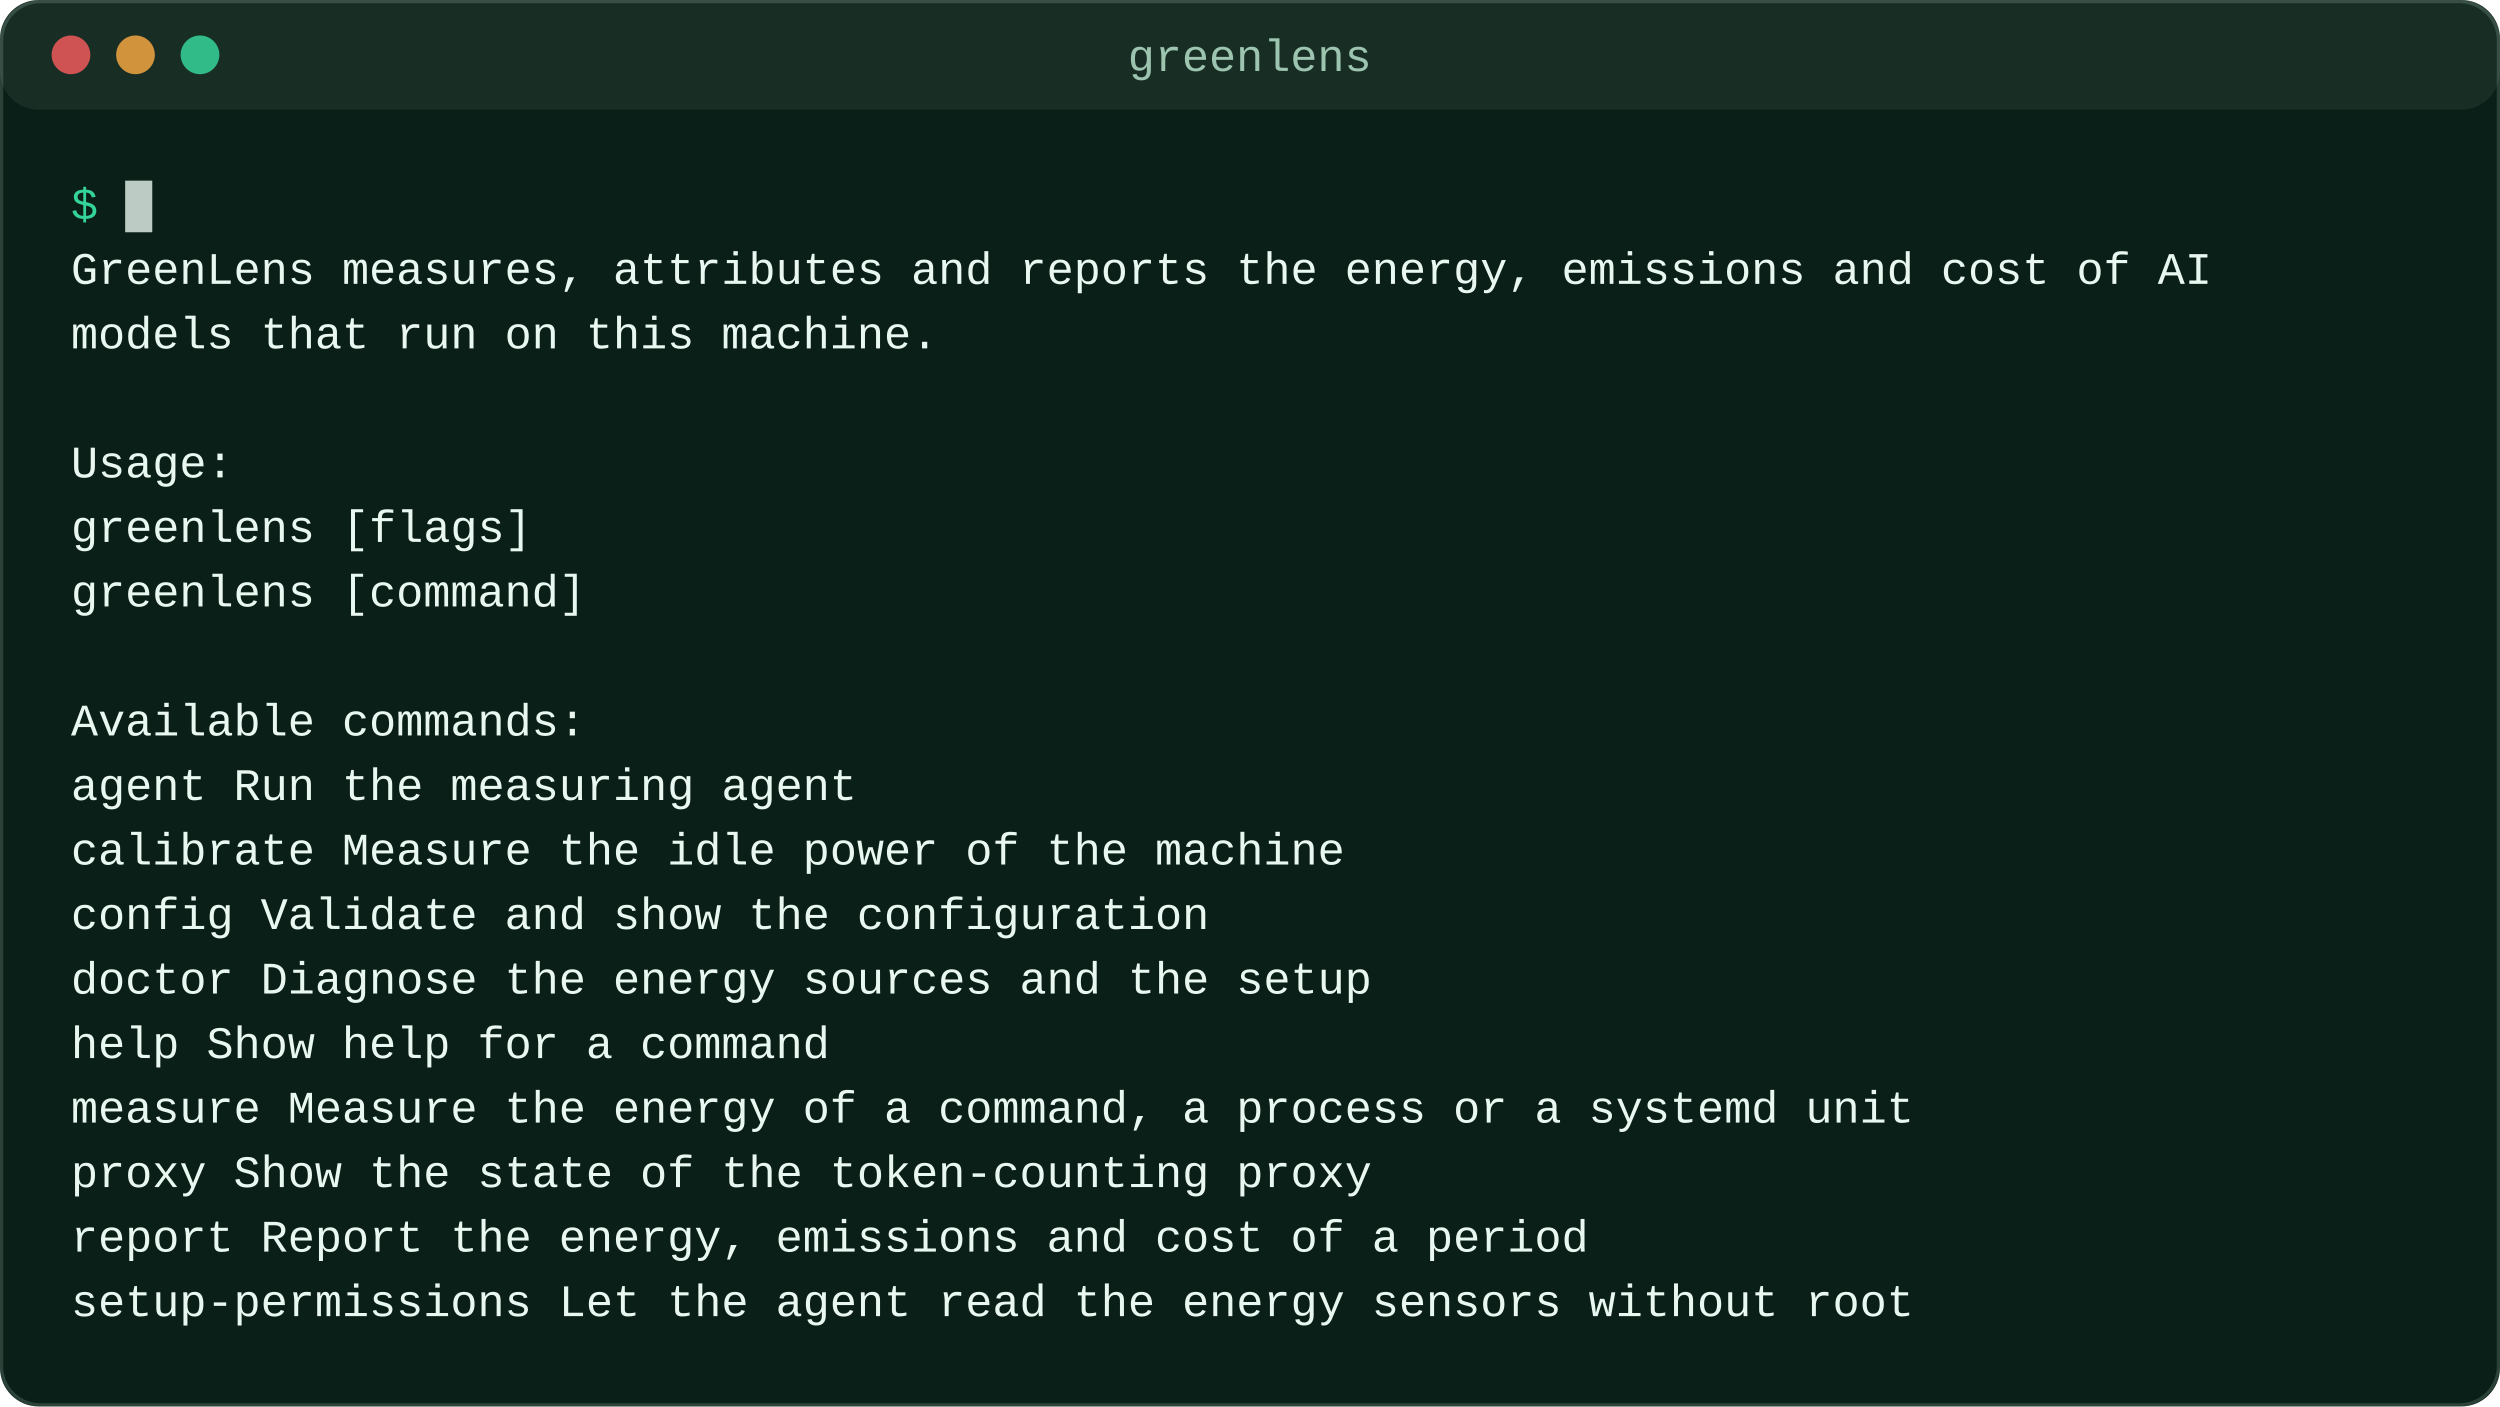
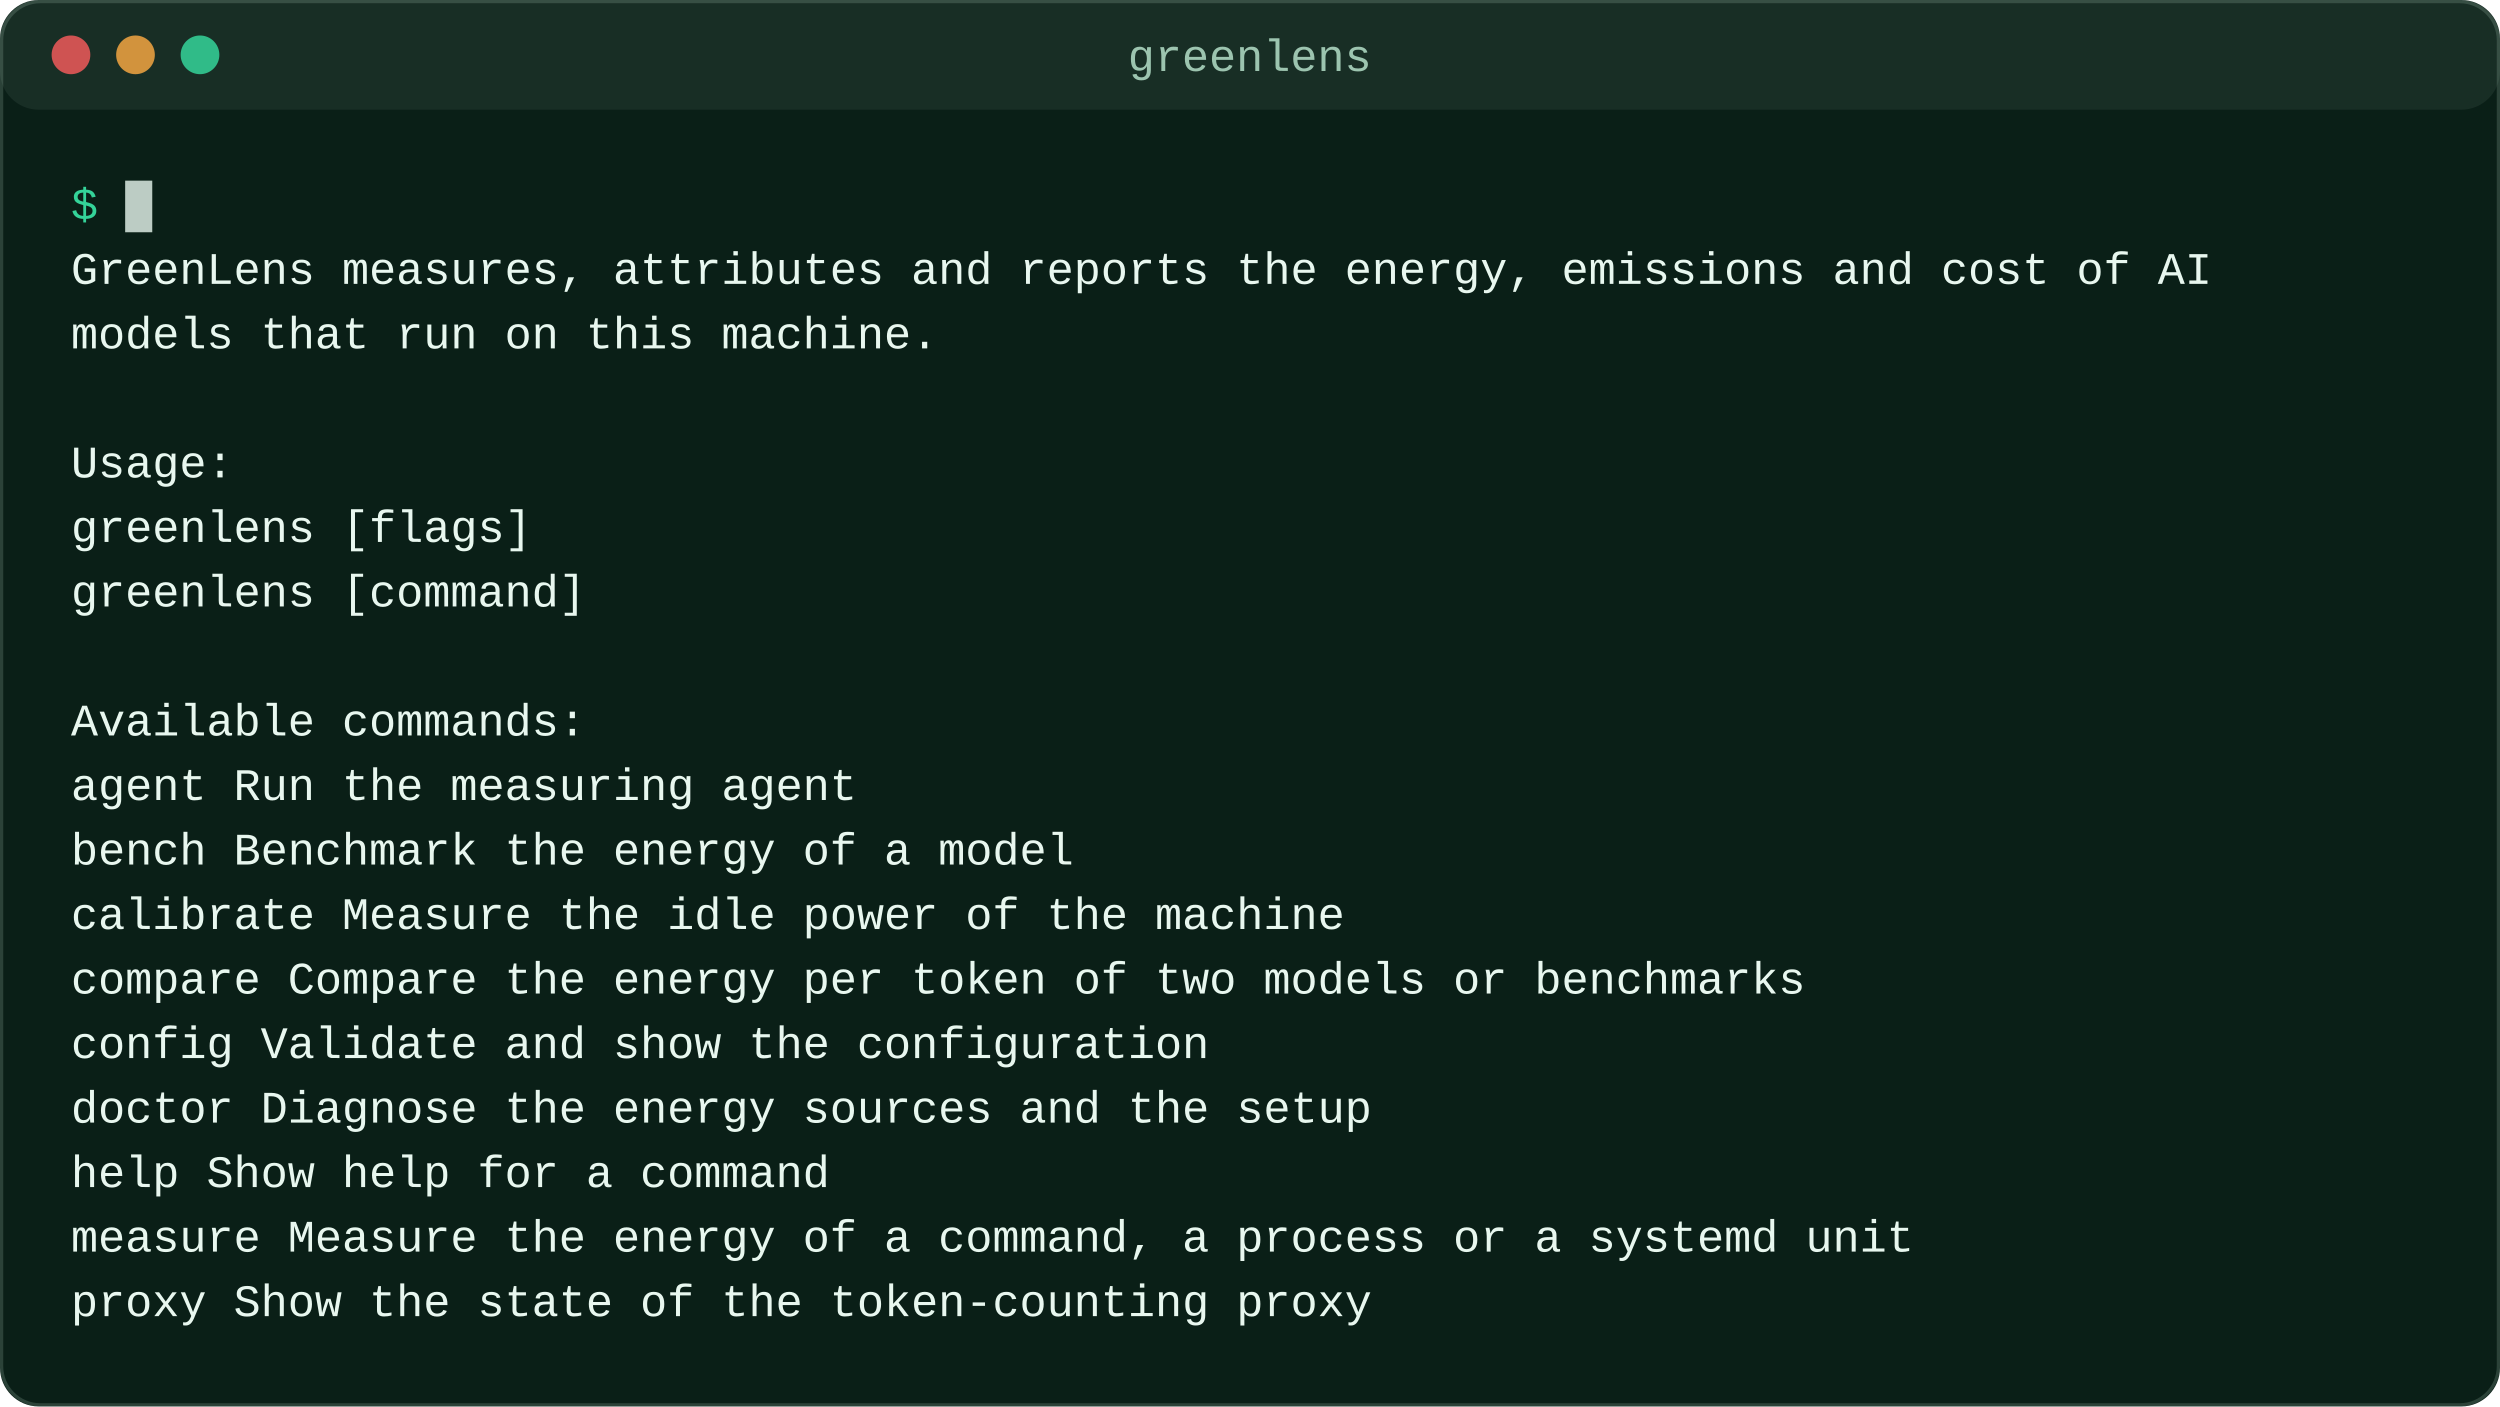
<svg xmlns="http://www.w3.org/2000/svg" viewBox="0 0 775 436" width="775" height="436" role="img" aria-label="Terminal session with greenlens: help, a command suggestion and an error with its cause and fix">
  <style>
text{font-family:"IBM Plex Mono","SFMono-Regular",Menlo,Consolas,"Liberation Mono",monospace;font-size:14px;white-space:pre}
.o{fill:#E8F7EF}.c{fill:#E8F7EF}.p{fill:#34D399}.e{fill:#F2A541}.m{fill:#9CC4AF}
@keyframes cur{0%,49%{opacity:1}50%,100%{opacity:0}}.cur{animation:cur 1s steps(1) infinite}
- @keyframes s0{0%,3.616%{opacity:0}3.622%,96.378%{opacity:1}100%{opacity:0}}.s0{animation:s0 16565ms linear infinite}
- @keyframes t0{0%,3.622%{transform:translateX(0);animation-timing-function:steps(16,end)}8.935%,11.645%{transform:translateX(134.4px);opacity:1}11.651%,100%{transform:translateX(134.4px);opacity:0}}.t0{animation:t0 16565ms linear infinite}
- @keyframes s1{0%,11.645%{opacity:0}11.651%,96.378%{opacity:1}100%{opacity:0}}.s1{animation:s1 16565ms linear infinite}
- @keyframes s2{0%,11.856%{opacity:0}11.862%,96.378%{opacity:1}100%{opacity:0}}.s2{animation:s2 16565ms linear infinite}
- @keyframes s4{0%,12.279%{opacity:0}12.285%,96.378%{opacity:1}100%{opacity:0}}.s4{animation:s4 16565ms linear infinite}
- @keyframes s5{0%,12.490%{opacity:0}12.496%,96.378%{opacity:1}100%{opacity:0}}.s5{animation:s5 16565ms linear infinite}
- @keyframes s6{0%,12.701%{opacity:0}12.708%,96.378%{opacity:1}100%{opacity:0}}.s6{animation:s6 16565ms linear infinite}
- @keyframes s8{0%,13.124%{opacity:0}13.130%,96.378%{opacity:1}100%{opacity:0}}.s8{animation:s8 16565ms linear infinite}
- @keyframes s9{0%,13.335%{opacity:0}13.341%,96.378%{opacity:1}100%{opacity:0}}.s9{animation:s9 16565ms linear infinite}
- @keyframes s10{0%,13.547%{opacity:0}13.553%,96.378%{opacity:1}100%{opacity:0}}.s10{animation:s10 16565ms linear infinite}
- @keyframes s11{0%,13.758%{opacity:0}13.764%,96.378%{opacity:1}100%{opacity:0}}.s11{animation:s11 16565ms linear infinite}
- @keyframes s12{0%,13.969%{opacity:0}13.975%,96.378%{opacity:1}100%{opacity:0}}.s12{animation:s12 16565ms linear infinite}
- @keyframes s13{0%,14.181%{opacity:0}14.187%,96.378%{opacity:1}100%{opacity:0}}.s13{animation:s13 16565ms linear infinite}
- @keyframes s14{0%,14.392%{opacity:0}14.398%,96.378%{opacity:1}100%{opacity:0}}.s14{animation:s14 16565ms linear infinite}
- @keyframes s15{0%,14.603%{opacity:0}14.609%,96.378%{opacity:1}100%{opacity:0}}.s15{animation:s15 16565ms linear infinite}
- @keyframes s16{0%,14.814%{opacity:0}14.820%,96.378%{opacity:1}100%{opacity:0}}.s16{animation:s16 16565ms linear infinite}
- @keyframes s17{0%,15.026%{opacity:0}15.032%,96.378%{opacity:1}100%{opacity:0}}.s17{animation:s17 16565ms linear infinite}
- @keyframes s18{0%,15.237%{opacity:0}15.243%,96.378%{opacity:1}100%{opacity:0}}.s18{animation:s18 16565ms linear infinite}
- @keyframes s19{0%,15.448%{opacity:0}15.454%,96.378%{opacity:1}100%{opacity:0}}.s19{animation:s19 16565ms linear infinite}
- @keyframes s21{0%,15.871%{opacity:0}15.877%,96.378%{opacity:1}100%{opacity:0}}.s21{animation:s21 16565ms linear infinite}
- @keyframes s22{0%,16.082%{opacity:0}16.088%,96.378%{opacity:1}100%{opacity:0}}.s22{animation:s22 16565ms linear infinite}
- @keyframes s23{0%,16.293%{opacity:0}16.299%,96.378%{opacity:1}100%{opacity:0}}.s23{animation:s23 16565ms linear infinite}
- @keyframes s24{0%,16.505%{opacity:0}16.511%,96.378%{opacity:1}100%{opacity:0}}.s24{animation:s24 16565ms linear infinite}
- @keyframes s25{0%,16.716%{opacity:0}16.722%,96.378%{opacity:1}100%{opacity:0}}.s25{animation:s25 16565ms linear infinite}
- @keyframes s26{0%,16.927%{opacity:0}16.933%,96.378%{opacity:1}100%{opacity:0}}.s26{animation:s26 16565ms linear infinite}
- @keyframes s27{0%,17.139%{opacity:0}17.145%,96.378%{opacity:1}100%{opacity:0}}.s27{animation:s27 16565ms linear infinite}
- @keyframes s28{0%,17.350%{opacity:0}17.356%,96.378%{opacity:1}100%{opacity:0}}.s28{animation:s28 16565ms linear infinite}
- @keyframes s29{0%,17.561%{opacity:0}17.567%,96.378%{opacity:1}100%{opacity:0}}.s29{animation:s29 16565ms linear infinite}
- @keyframes s30{0%,17.772%{opacity:0}17.778%,96.378%{opacity:1}100%{opacity:0}}.s30{animation:s30 16565ms linear infinite}
- @keyframes s31{0%,17.984%{opacity:0}17.990%,96.378%{opacity:1}100%{opacity:0}}.s31{animation:s31 16565ms linear infinite}
- @keyframes s32{0%,18.195%{opacity:0}18.201%,96.378%{opacity:1}100%{opacity:0}}.s32{animation:s32 16565ms linear infinite}
- @keyframes s33{0%,18.406%{opacity:0}18.412%,96.378%{opacity:1}100%{opacity:0}}.s33{animation:s33 16565ms linear infinite}
- @keyframes s35{0%,18.829%{opacity:0}18.835%,96.378%{opacity:1}100%{opacity:0}}.s35{animation:s35 16565ms linear infinite}
- @keyframes s37{0%,32.321%{opacity:0}32.327%,96.378%{opacity:1}100%{opacity:0}}.s37{animation:s37 16565ms linear infinite}
- @keyframes t37{0%,32.327%{transform:translateX(0);animation-timing-function:steps(16,end)}37.640%,40.350%{transform:translateX(134.4px);opacity:1}40.356%,100%{transform:translateX(134.4px);opacity:0}}.t37{animation:t37 16565ms linear infinite}
- @keyframes s38{0%,40.350%{opacity:0}40.356%,96.378%{opacity:1}100%{opacity:0}}.s38{animation:s38 16565ms linear infinite}
- @keyframes s39{0%,40.561%{opacity:0}40.567%,96.378%{opacity:1}100%{opacity:0}}.s39{animation:s39 16565ms linear infinite}
- @keyframes s40{0%,40.773%{opacity:0}40.779%,96.378%{opacity:1}100%{opacity:0}}.s40{animation:s40 16565ms linear infinite}
- @keyframes s42{0%,54.265%{opacity:0}54.271%,96.378%{opacity:1}100%{opacity:0}}.s42{animation:s42 16565ms linear infinite}
- @keyframes t42{0%,54.271%{transform:translateX(0);animation-timing-function:steps(24,end)}62.240%,64.950%{transform:translateX(201.6px);opacity:1}64.956%,100%{transform:translateX(201.6px);opacity:0}}.t42{animation:t42 16565ms linear infinite}
- @keyframes s43{0%,64.950%{opacity:0}64.956%,96.378%{opacity:1}100%{opacity:0}}.s43{animation:s43 16565ms linear infinite}
- @keyframes s44{0%,65.161%{opacity:0}65.168%,96.378%{opacity:1}100%{opacity:0}}.s44{animation:s44 16565ms linear infinite}
- @keyframes s45{0%,65.373%{opacity:0}65.379%,96.378%{opacity:1}100%{opacity:0}}.s45{animation:s45 16565ms linear infinite}
- @keyframes scroll{0%{transform:translateY(0)}14.519%{transform:translateY(-0.0px)}15.243%{transform:translateY(-20.0px)}15.454%{transform:translateY(-40.0px)}15.666%{transform:translateY(-60.0px)}15.877%{transform:translateY(-80.0px)}16.088%{transform:translateY(-100.0px)}16.299%{transform:translateY(-120.0px)}16.511%{transform:translateY(-140.0px)}16.722%{transform:translateY(-160.0px)}16.933%{transform:translateY(-180.0px)}17.145%{transform:translateY(-200.0px)}17.356%{transform:translateY(-220.0px)}17.567%{transform:translateY(-240.0px)}17.778%{transform:translateY(-260.0px)}17.990%{transform:translateY(-280.0px)}18.201%{transform:translateY(-300.0px)}18.412%{transform:translateY(-320.0px)}18.624%{transform:translateY(-340.0px)}18.835%{transform:translateY(-360.0px)}19.046%{transform:translateY(-380.0px)}31.603%{transform:translateY(-380.0px)}32.327%{transform:translateY(-400.0px)}39.632%{transform:translateY(-400.0px)}40.356%{transform:translateY(-420.0px)}40.567%{transform:translateY(-440.0px)}40.779%{transform:translateY(-460.0px)}40.990%{transform:translateY(-480.0px)}53.547%{transform:translateY(-480.0px)}54.271%{transform:translateY(-500.0px)}64.232%{transform:translateY(-500.0px)}64.956%{transform:translateY(-520.0px)}65.168%{transform:translateY(-540.0px)}65.379%{transform:translateY(-560.0px)}65.590%{transform:translateY(-580.0px)}96.378%{transform:translateY(-580.0px)}100%{transform:translateY(-580.0px)}}.scroll{animation:scroll 16565ms linear infinite}
+ @keyframes s0{0%,3.601%{opacity:0}3.607%,96.393%{opacity:1}100%{opacity:0}}.s0{animation:s0 16635ms linear infinite}
+ @keyframes t0{0%,3.607%{transform:translateX(0);animation-timing-function:steps(16,end)}8.897%,11.596%{transform:translateX(134.4px);opacity:1}11.602%,100%{transform:translateX(134.4px);opacity:0}}.t0{animation:t0 16635ms linear infinite}
+ @keyframes s1{0%,11.596%{opacity:0}11.602%,96.393%{opacity:1}100%{opacity:0}}.s1{animation:s1 16635ms linear infinite}
+ @keyframes s2{0%,11.806%{opacity:0}11.812%,96.393%{opacity:1}100%{opacity:0}}.s2{animation:s2 16635ms linear infinite}
+ @keyframes s4{0%,12.227%{opacity:0}12.233%,96.393%{opacity:1}100%{opacity:0}}.s4{animation:s4 16635ms linear infinite}
+ @keyframes s5{0%,12.438%{opacity:0}12.444%,96.393%{opacity:1}100%{opacity:0}}.s5{animation:s5 16635ms linear infinite}
+ @keyframes s6{0%,12.648%{opacity:0}12.654%,96.393%{opacity:1}100%{opacity:0}}.s6{animation:s6 16635ms linear infinite}
+ @keyframes s8{0%,13.069%{opacity:0}13.075%,96.393%{opacity:1}100%{opacity:0}}.s8{animation:s8 16635ms linear infinite}
+ @keyframes s9{0%,13.279%{opacity:0}13.285%,96.393%{opacity:1}100%{opacity:0}}.s9{animation:s9 16635ms linear infinite}
+ @keyframes s10{0%,13.490%{opacity:0}13.496%,96.393%{opacity:1}100%{opacity:0}}.s10{animation:s10 16635ms linear infinite}
+ @keyframes s11{0%,13.700%{opacity:0}13.706%,96.393%{opacity:1}100%{opacity:0}}.s11{animation:s11 16635ms linear infinite}
+ @keyframes s12{0%,13.910%{opacity:0}13.916%,96.393%{opacity:1}100%{opacity:0}}.s12{animation:s12 16635ms linear infinite}
+ @keyframes s13{0%,14.121%{opacity:0}14.127%,96.393%{opacity:1}100%{opacity:0}}.s13{animation:s13 16635ms linear infinite}
+ @keyframes s14{0%,14.331%{opacity:0}14.337%,96.393%{opacity:1}100%{opacity:0}}.s14{animation:s14 16635ms linear infinite}
+ @keyframes s15{0%,14.542%{opacity:0}14.548%,96.393%{opacity:1}100%{opacity:0}}.s15{animation:s15 16635ms linear infinite}
+ @keyframes s16{0%,14.752%{opacity:0}14.758%,96.393%{opacity:1}100%{opacity:0}}.s16{animation:s16 16635ms linear infinite}
+ @keyframes s17{0%,14.962%{opacity:0}14.968%,96.393%{opacity:1}100%{opacity:0}}.s17{animation:s17 16635ms linear infinite}
+ @keyframes s18{0%,15.173%{opacity:0}15.179%,96.393%{opacity:1}100%{opacity:0}}.s18{animation:s18 16635ms linear infinite}
+ @keyframes s19{0%,15.383%{opacity:0}15.389%,96.393%{opacity:1}100%{opacity:0}}.s19{animation:s19 16635ms linear infinite}
+ @keyframes s20{0%,15.594%{opacity:0}15.600%,96.393%{opacity:1}100%{opacity:0}}.s20{animation:s20 16635ms linear infinite}
+ @keyframes s21{0%,15.804%{opacity:0}15.810%,96.393%{opacity:1}100%{opacity:0}}.s21{animation:s21 16635ms linear infinite}
+ @keyframes s23{0%,16.225%{opacity:0}16.231%,96.393%{opacity:1}100%{opacity:0}}.s23{animation:s23 16635ms linear infinite}
+ @keyframes s24{0%,16.435%{opacity:0}16.441%,96.393%{opacity:1}100%{opacity:0}}.s24{animation:s24 16635ms linear infinite}
+ @keyframes s25{0%,16.646%{opacity:0}16.652%,96.393%{opacity:1}100%{opacity:0}}.s25{animation:s25 16635ms linear infinite}
+ @keyframes s26{0%,16.856%{opacity:0}16.862%,96.393%{opacity:1}100%{opacity:0}}.s26{animation:s26 16635ms linear infinite}
+ @keyframes s27{0%,17.066%{opacity:0}17.072%,96.393%{opacity:1}100%{opacity:0}}.s27{animation:s27 16635ms linear infinite}
+ @keyframes s28{0%,17.277%{opacity:0}17.283%,96.393%{opacity:1}100%{opacity:0}}.s28{animation:s28 16635ms linear infinite}
+ @keyframes s29{0%,17.487%{opacity:0}17.493%,96.393%{opacity:1}100%{opacity:0}}.s29{animation:s29 16635ms linear infinite}
+ @keyframes s30{0%,17.698%{opacity:0}17.704%,96.393%{opacity:1}100%{opacity:0}}.s30{animation:s30 16635ms linear infinite}
+ @keyframes s31{0%,17.908%{opacity:0}17.914%,96.393%{opacity:1}100%{opacity:0}}.s31{animation:s31 16635ms linear infinite}
+ @keyframes s32{0%,18.118%{opacity:0}18.124%,96.393%{opacity:1}100%{opacity:0}}.s32{animation:s32 16635ms linear infinite}
+ @keyframes s33{0%,18.329%{opacity:0}18.335%,96.393%{opacity:1}100%{opacity:0}}.s33{animation:s33 16635ms linear infinite}
+ @keyframes s34{0%,18.539%{opacity:0}18.545%,96.393%{opacity:1}100%{opacity:0}}.s34{animation:s34 16635ms linear infinite}
+ @keyframes s35{0%,18.750%{opacity:0}18.756%,96.393%{opacity:1}100%{opacity:0}}.s35{animation:s35 16635ms linear infinite}
+ @keyframes s37{0%,19.170%{opacity:0}19.176%,96.393%{opacity:1}100%{opacity:0}}.s37{animation:s37 16635ms linear infinite}
+ @keyframes s39{0%,32.606%{opacity:0}32.612%,96.393%{opacity:1}100%{opacity:0}}.s39{animation:s39 16635ms linear infinite}
+ @keyframes t39{0%,32.612%{transform:translateX(0);animation-timing-function:steps(16,end)}37.902%,40.601%{transform:translateX(134.4px);opacity:1}40.607%,100%{transform:translateX(134.4px);opacity:0}}.t39{animation:t39 16635ms linear infinite}
+ @keyframes s40{0%,40.601%{opacity:0}40.607%,96.393%{opacity:1}100%{opacity:0}}.s40{animation:s40 16635ms linear infinite}
+ @keyframes s41{0%,40.812%{opacity:0}40.818%,96.393%{opacity:1}100%{opacity:0}}.s41{animation:s41 16635ms linear infinite}
+ @keyframes s42{0%,41.022%{opacity:0}41.028%,96.393%{opacity:1}100%{opacity:0}}.s42{animation:s42 16635ms linear infinite}
+ @keyframes s44{0%,54.457%{opacity:0}54.463%,96.393%{opacity:1}100%{opacity:0}}.s44{animation:s44 16635ms linear infinite}
+ @keyframes t44{0%,54.463%{transform:translateX(0);animation-timing-function:steps(24,end)}62.399%,65.098%{transform:translateX(201.6px);opacity:1}65.104%,100%{transform:translateX(201.6px);opacity:0}}.t44{animation:t44 16635ms linear infinite}
+ @keyframes s45{0%,65.098%{opacity:0}65.104%,96.393%{opacity:1}100%{opacity:0}}.s45{animation:s45 16635ms linear infinite}
+ @keyframes s46{0%,65.308%{opacity:0}65.314%,96.393%{opacity:1}100%{opacity:0}}.s46{animation:s46 16635ms linear infinite}
+ @keyframes s47{0%,65.518%{opacity:0}65.524%,96.393%{opacity:1}100%{opacity:0}}.s47{animation:s47 16635ms linear infinite}
+ @keyframes scroll{0%{transform:translateY(0)}14.457%{transform:translateY(-0.0px)}15.179%{transform:translateY(-20.0px)}15.389%{transform:translateY(-40.0px)}15.600%{transform:translateY(-60.0px)}15.810%{transform:translateY(-80.0px)}16.020%{transform:translateY(-100.0px)}16.231%{transform:translateY(-120.0px)}16.441%{transform:translateY(-140.0px)}16.652%{transform:translateY(-160.0px)}16.862%{transform:translateY(-180.0px)}17.072%{transform:translateY(-200.0px)}17.283%{transform:translateY(-220.0px)}17.493%{transform:translateY(-240.0px)}17.704%{transform:translateY(-260.0px)}17.914%{transform:translateY(-280.0px)}18.124%{transform:translateY(-300.0px)}18.335%{transform:translateY(-320.0px)}18.545%{transform:translateY(-340.0px)}18.756%{transform:translateY(-360.0px)}18.966%{transform:translateY(-380.0px)}19.176%{transform:translateY(-400.0px)}19.387%{transform:translateY(-420.0px)}31.891%{transform:translateY(-420.0px)}32.612%{transform:translateY(-440.0px)}39.886%{transform:translateY(-440.0px)}40.607%{transform:translateY(-460.0px)}40.818%{transform:translateY(-480.0px)}41.028%{transform:translateY(-500.0px)}41.238%{transform:translateY(-520.0px)}53.742%{transform:translateY(-520.0px)}54.463%{transform:translateY(-540.0px)}64.382%{transform:translateY(-540.0px)}65.104%{transform:translateY(-560.0px)}65.314%{transform:translateY(-580.0px)}65.524%{transform:translateY(-600.0px)}65.735%{transform:translateY(-620.0px)}96.393%{transform:translateY(-620.0px)}100%{transform:translateY(-620.0px)}}.scroll{animation:scroll 16635ms linear infinite}
@media (prefers-reduced-motion:reduce){*{animation:none!important}}
</style>
  <rect width="775" height="436" rx="12" fill="#0A1F17" />
  <rect x=".5" y=".5" width="774" height="435" rx="12" fill="none" stroke="#DCFFEC" stroke-opacity=".16" />
  <rect width="775" height="34" rx="12" fill="#D6FFEA" fill-opacity=".07" />
  <circle cx="22" cy="17" r="6" fill="#EF5A5A" fill-opacity=".85" />
  <circle cx="42" cy="17" r="6" fill="#F2A541" fill-opacity=".85" />
  <circle cx="62" cy="17" r="6" fill="#34D399" fill-opacity=".85" />
  <text x="387.4" y="22" text-anchor="middle" class="m">greenlens</text>
  <clipPath id="screen">
    <rect x="0" y="48.0" width="775" height="368.0" />
  </clipPath>
  <g clip-path="url(#screen)">
    <g class="scroll">
      <g class="s0">
        <text x="22.0" y="68.0" class="p">$</text>
        <text x="38.8" y="68.0" class="c" textLength="134.4" lengthAdjust="spacingAndGlyphs">greenlens --help</text>
        <g class="t0">
          <rect x="38.8" y="54.0" width="151.2" height="20.0" fill="#0A1F17" />
          <rect class="cur" x="38.8" y="56.0" width="8.4" height="16.0" fill="#E8F7EF" fill-opacity=".8" />
        </g>
      </g>
      <text x="22.0" y="88.0" class="o s1" textLength="663.6" lengthAdjust="spacingAndGlyphs">GreenLens measures, attributes and reports the energy, emissions and cost of AI</text>
      <text x="22.0" y="108.0" class="o s2" textLength="268.8" lengthAdjust="spacingAndGlyphs">models that run on this machine.</text>
      <text x="22.0" y="148.0" class="o s4" textLength="50.4" lengthAdjust="spacingAndGlyphs">Usage:</text>
      <text x="22.0" y="168.0" class="o s5" textLength="159.6" lengthAdjust="spacingAndGlyphs">  greenlens [flags]</text>
      <text x="22.0" y="188.0" class="o s6" textLength="176.4" lengthAdjust="spacingAndGlyphs">  greenlens [command]</text>
      <text x="22.0" y="228.0" class="o s8" textLength="159.6" lengthAdjust="spacingAndGlyphs">Available commands:</text>
      <text x="22.0" y="248.0" class="o s9" textLength="361.2" lengthAdjust="spacingAndGlyphs">  agent             Run the measuring agent</text>
-       <text x="22.0" y="268.0" class="o s10" textLength="478.8" lengthAdjust="spacingAndGlyphs">  calibrate         Measure the idle power of the machine</text>
-       <text x="22.0" y="288.0" class="o s11" textLength="462.0" lengthAdjust="spacingAndGlyphs">  config            Validate and show the configuration</text>
-       <text x="22.0" y="308.0" class="o s12" textLength="512.4" lengthAdjust="spacingAndGlyphs">  doctor            Diagnose the energy sources and the setup</text>
-       <text x="22.0" y="328.0" class="o s13" textLength="361.2" lengthAdjust="spacingAndGlyphs">  help              Show help for a command</text>
-       <text x="22.0" y="348.0" class="o s14" textLength="672.0" lengthAdjust="spacingAndGlyphs">  measure           Measure the energy of a command, a process or a systemd unit</text>
-       <text x="22.0" y="368.0" class="o s15" textLength="520.8" lengthAdjust="spacingAndGlyphs">  proxy             Show the state of the token-counting proxy</text>
-       <text x="22.0" y="388.0" class="o s16" textLength="579.6" lengthAdjust="spacingAndGlyphs">  report            Report the energy, emissions and cost of a period</text>
-       <text x="22.0" y="408.0" class="o s17" textLength="588.0" lengthAdjust="spacingAndGlyphs">  setup-permissions Let the agent read the energy sensors without root</text>
-       <text x="22.0" y="428.0" class="o s18" textLength="546.0" lengthAdjust="spacingAndGlyphs">  status            Show the power and state of the running agent</text>
-       <text x="22.0" y="448.0" class="o s19" textLength="453.6" lengthAdjust="spacingAndGlyphs">  version           Show version and build information</text>
-       <text x="22.0" y="488.0" class="o s21" textLength="50.4" lengthAdjust="spacingAndGlyphs">Flags:</text>
-       <text x="22.0" y="508.0" class="o s22" textLength="462.0" lengthAdjust="spacingAndGlyphs">      --config file     Configuration file. Defaults to</text>
-       <text x="22.0" y="528.0" class="o s23" textLength="596.4" lengthAdjust="spacingAndGlyphs">                        /etc/greenlens/greenlens.yaml, then the file of</text>
-       <text x="22.0" y="548.0" class="o s24" textLength="268.8" lengthAdjust="spacingAndGlyphs">                        the user</text>
-       <text x="22.0" y="568.0" class="o s25" textLength="394.8" lengthAdjust="spacingAndGlyphs">  -h, --help            Show help for greenlens</text>
-       <text x="22.0" y="588.0" class="o s26" textLength="604.8" lengthAdjust="spacingAndGlyphs">      --lang code       Language for messages (code: en or es). Defaults</text>
-       <text x="22.0" y="608.0" class="o s27" textLength="369.6" lengthAdjust="spacingAndGlyphs">                        to the system locale</text>
-       <text x="22.0" y="628.0" class="o s28" textLength="646.8" lengthAdjust="spacingAndGlyphs">      --no-color        Do not color the output; NO_COLOR has the same effect</text>
-       <text x="22.0" y="648.0" class="o s29" textLength="604.8" lengthAdjust="spacingAndGlyphs">  -o, --output format   Output format (format: table, json, csv or yaml)</text>
-       <text x="22.0" y="668.0" class="o s30" textLength="344.4" lengthAdjust="spacingAndGlyphs">                        (default "table")</text>
-       <text x="22.0" y="688.0" class="o s31" textLength="613.2" lengthAdjust="spacingAndGlyphs">  -q, --quiet           Print only the result, without progress or advice</text>
-       <text x="22.0" y="708.0" class="o s32" textLength="663.6" lengthAdjust="spacingAndGlyphs">      --raw             Show values in base units (J, W, g) with full precision</text>
-       <text x="22.0" y="728.0" class="o s33" textLength="663.6" lengthAdjust="spacingAndGlyphs">  -v, --verbose         Print details of every step, such as sensor read errors</text>
-       <text x="22.0" y="768.0" class="o s35" textLength="588.0" lengthAdjust="spacingAndGlyphs">Run 'greenlens [command] --help' for more information about a command.</text>
-       <g class="s37">
-         <text x="22.0" y="808.0" class="p">$</text>
-         <text x="38.8" y="808.0" class="c" textLength="134.4" lengthAdjust="spacingAndGlyphs">greenlens verson</text>
-         <g class="t37">
-           <rect x="38.8" y="794.0" width="151.2" height="20.0" fill="#0A1F17" />
-           <rect class="cur" x="38.8" y="796.0" width="8.4" height="16.0" fill="#E8F7EF" fill-opacity=".8" />
+       <text x="22.0" y="268.0" class="o s10" textLength="428.4" lengthAdjust="spacingAndGlyphs">  bench             Benchmark the energy of a model</text>
+       <text x="22.0" y="288.0" class="o s11" textLength="478.8" lengthAdjust="spacingAndGlyphs">  calibrate         Measure the idle power of the machine</text>
+       <text x="22.0" y="308.0" class="o s12" textLength="638.4" lengthAdjust="spacingAndGlyphs">  compare           Compare the energy per token of two models or benchmarks</text>
+       <text x="22.0" y="328.0" class="o s13" textLength="462.0" lengthAdjust="spacingAndGlyphs">  config            Validate and show the configuration</text>
+       <text x="22.0" y="348.0" class="o s14" textLength="512.4" lengthAdjust="spacingAndGlyphs">  doctor            Diagnose the energy sources and the setup</text>
+       <text x="22.0" y="368.0" class="o s15" textLength="361.2" lengthAdjust="spacingAndGlyphs">  help              Show help for a command</text>
+       <text x="22.0" y="388.0" class="o s16" textLength="672.0" lengthAdjust="spacingAndGlyphs">  measure           Measure the energy of a command, a process or a systemd unit</text>
+       <text x="22.0" y="408.0" class="o s17" textLength="520.8" lengthAdjust="spacingAndGlyphs">  proxy             Show the state of the token-counting proxy</text>
+       <text x="22.0" y="428.0" class="o s18" textLength="579.6" lengthAdjust="spacingAndGlyphs">  report            Report the energy, emissions and cost of a period</text>
+       <text x="22.0" y="448.0" class="o s19" textLength="588.0" lengthAdjust="spacingAndGlyphs">  setup-permissions Let the agent read the energy sensors without root</text>
+       <text x="22.0" y="468.0" class="o s20" textLength="546.0" lengthAdjust="spacingAndGlyphs">  status            Show the power and state of the running agent</text>
+       <text x="22.0" y="488.0" class="o s21" textLength="453.6" lengthAdjust="spacingAndGlyphs">  version           Show version and build information</text>
+       <text x="22.0" y="528.0" class="o s23" textLength="50.4" lengthAdjust="spacingAndGlyphs">Flags:</text>
+       <text x="22.0" y="548.0" class="o s24" textLength="462.0" lengthAdjust="spacingAndGlyphs">      --config file     Configuration file. Defaults to</text>
+       <text x="22.0" y="568.0" class="o s25" textLength="596.4" lengthAdjust="spacingAndGlyphs">                        /etc/greenlens/greenlens.yaml, then the file of</text>
+       <text x="22.0" y="588.0" class="o s26" textLength="268.8" lengthAdjust="spacingAndGlyphs">                        the user</text>
+       <text x="22.0" y="608.0" class="o s27" textLength="394.8" lengthAdjust="spacingAndGlyphs">  -h, --help            Show help for greenlens</text>
+       <text x="22.0" y="628.0" class="o s28" textLength="604.8" lengthAdjust="spacingAndGlyphs">      --lang code       Language for messages (code: en or es). Defaults</text>
+       <text x="22.0" y="648.0" class="o s29" textLength="369.6" lengthAdjust="spacingAndGlyphs">                        to the system locale</text>
+       <text x="22.0" y="668.0" class="o s30" textLength="646.8" lengthAdjust="spacingAndGlyphs">      --no-color        Do not color the output; NO_COLOR has the same effect</text>
+       <text x="22.0" y="688.0" class="o s31" textLength="604.8" lengthAdjust="spacingAndGlyphs">  -o, --output format   Output format (format: table, json, csv or yaml)</text>
+       <text x="22.0" y="708.0" class="o s32" textLength="344.4" lengthAdjust="spacingAndGlyphs">                        (default "table")</text>
+       <text x="22.0" y="728.0" class="o s33" textLength="613.2" lengthAdjust="spacingAndGlyphs">  -q, --quiet           Print only the result, without progress or advice</text>
+       <text x="22.0" y="748.0" class="o s34" textLength="663.6" lengthAdjust="spacingAndGlyphs">      --raw             Show values in base units (J, W, g) with full precision</text>
+       <text x="22.0" y="768.0" class="o s35" textLength="663.6" lengthAdjust="spacingAndGlyphs">  -v, --verbose         Print details of every step, such as sensor read errors</text>
+       <text x="22.0" y="808.0" class="o s37" textLength="588.0" lengthAdjust="spacingAndGlyphs">Run 'greenlens [command] --help' for more information about a command.</text>
+       <g class="s39">
+         <text x="22.0" y="848.0" class="p">$</text>
+         <text x="38.8" y="848.0" class="c" textLength="134.4" lengthAdjust="spacingAndGlyphs">greenlens verson</text>
+         <g class="t39">
+           <rect x="38.8" y="834.0" width="151.2" height="20.0" fill="#0A1F17" />
+           <rect class="cur" x="38.8" y="836.0" width="8.4" height="16.0" fill="#E8F7EF" fill-opacity=".8" />
        </g>
      </g>
-       <text x="22.0" y="828.0" class="e s38" textLength="319.2" lengthAdjust="spacingAndGlyphs">error GL0002: unknown command 'verson'</text>
-       <text x="22.0" y="848.0" class="m s39" textLength="411.6" lengthAdjust="spacingAndGlyphs">  cause: 'verson' is not a command of 'greenlens'</text>
-       <text x="22.0" y="868.0" class="m s40" textLength="722.4" lengthAdjust="spacingAndGlyphs">  fix:   did you mean 'version'? Run 'greenlens --help' to list the available commands</text>
-       <g class="s42">
-         <text x="22.0" y="908.0" class="p">$</text>
-         <text x="38.8" y="908.0" class="c" textLength="201.6" lengthAdjust="spacingAndGlyphs">greenlens version --nope</text>
-         <g class="t42">
-           <rect x="38.8" y="894.0" width="218.4" height="20.0" fill="#0A1F17" />
-           <rect class="cur" x="38.8" y="896.0" width="8.4" height="16.0" fill="#E8F7EF" fill-opacity=".8" />
+       <text x="22.0" y="868.0" class="e s40" textLength="319.2" lengthAdjust="spacingAndGlyphs">error GL0002: unknown command 'verson'</text>
+       <text x="22.0" y="888.0" class="m s41" textLength="411.6" lengthAdjust="spacingAndGlyphs">  cause: 'verson' is not a command of 'greenlens'</text>
+       <text x="22.0" y="908.0" class="m s42" textLength="722.4" lengthAdjust="spacingAndGlyphs">  fix:   did you mean 'version'? Run 'greenlens --help' to list the available commands</text>
+       <g class="s44">
+         <text x="22.0" y="948.0" class="p">$</text>
+         <text x="38.8" y="948.0" class="c" textLength="201.6" lengthAdjust="spacingAndGlyphs">greenlens version --nope</text>
+         <g class="t44">
+           <rect x="38.8" y="934.0" width="218.4" height="20.0" fill="#0A1F17" />
+           <rect class="cur" x="38.8" y="936.0" width="8.4" height="16.0" fill="#E8F7EF" fill-opacity=".8" />
        </g>
      </g>
-       <text x="22.0" y="928.0" class="e s43" textLength="294.0" lengthAdjust="spacingAndGlyphs">error GL0003: unknown flag '--nope'</text>
-       <text x="22.0" y="948.0" class="m s44" textLength="520.8" lengthAdjust="spacingAndGlyphs">  cause: 'greenlens version' does not accept the flag '--nope'</text>
-       <text x="22.0" y="968.0" class="m s45" textLength="554.4" lengthAdjust="spacingAndGlyphs">  fix:   run 'greenlens version --help' to list the accepted flags</text>
+       <text x="22.0" y="968.0" class="e s45" textLength="294.0" lengthAdjust="spacingAndGlyphs">error GL0003: unknown flag '--nope'</text>
+       <text x="22.0" y="988.0" class="m s46" textLength="520.8" lengthAdjust="spacingAndGlyphs">  cause: 'greenlens version' does not accept the flag '--nope'</text>
+       <text x="22.0" y="1008.0" class="m s47" textLength="554.4" lengthAdjust="spacingAndGlyphs">  fix:   run 'greenlens version --help' to list the accepted flags</text>
    </g>
  </g>
</svg>
